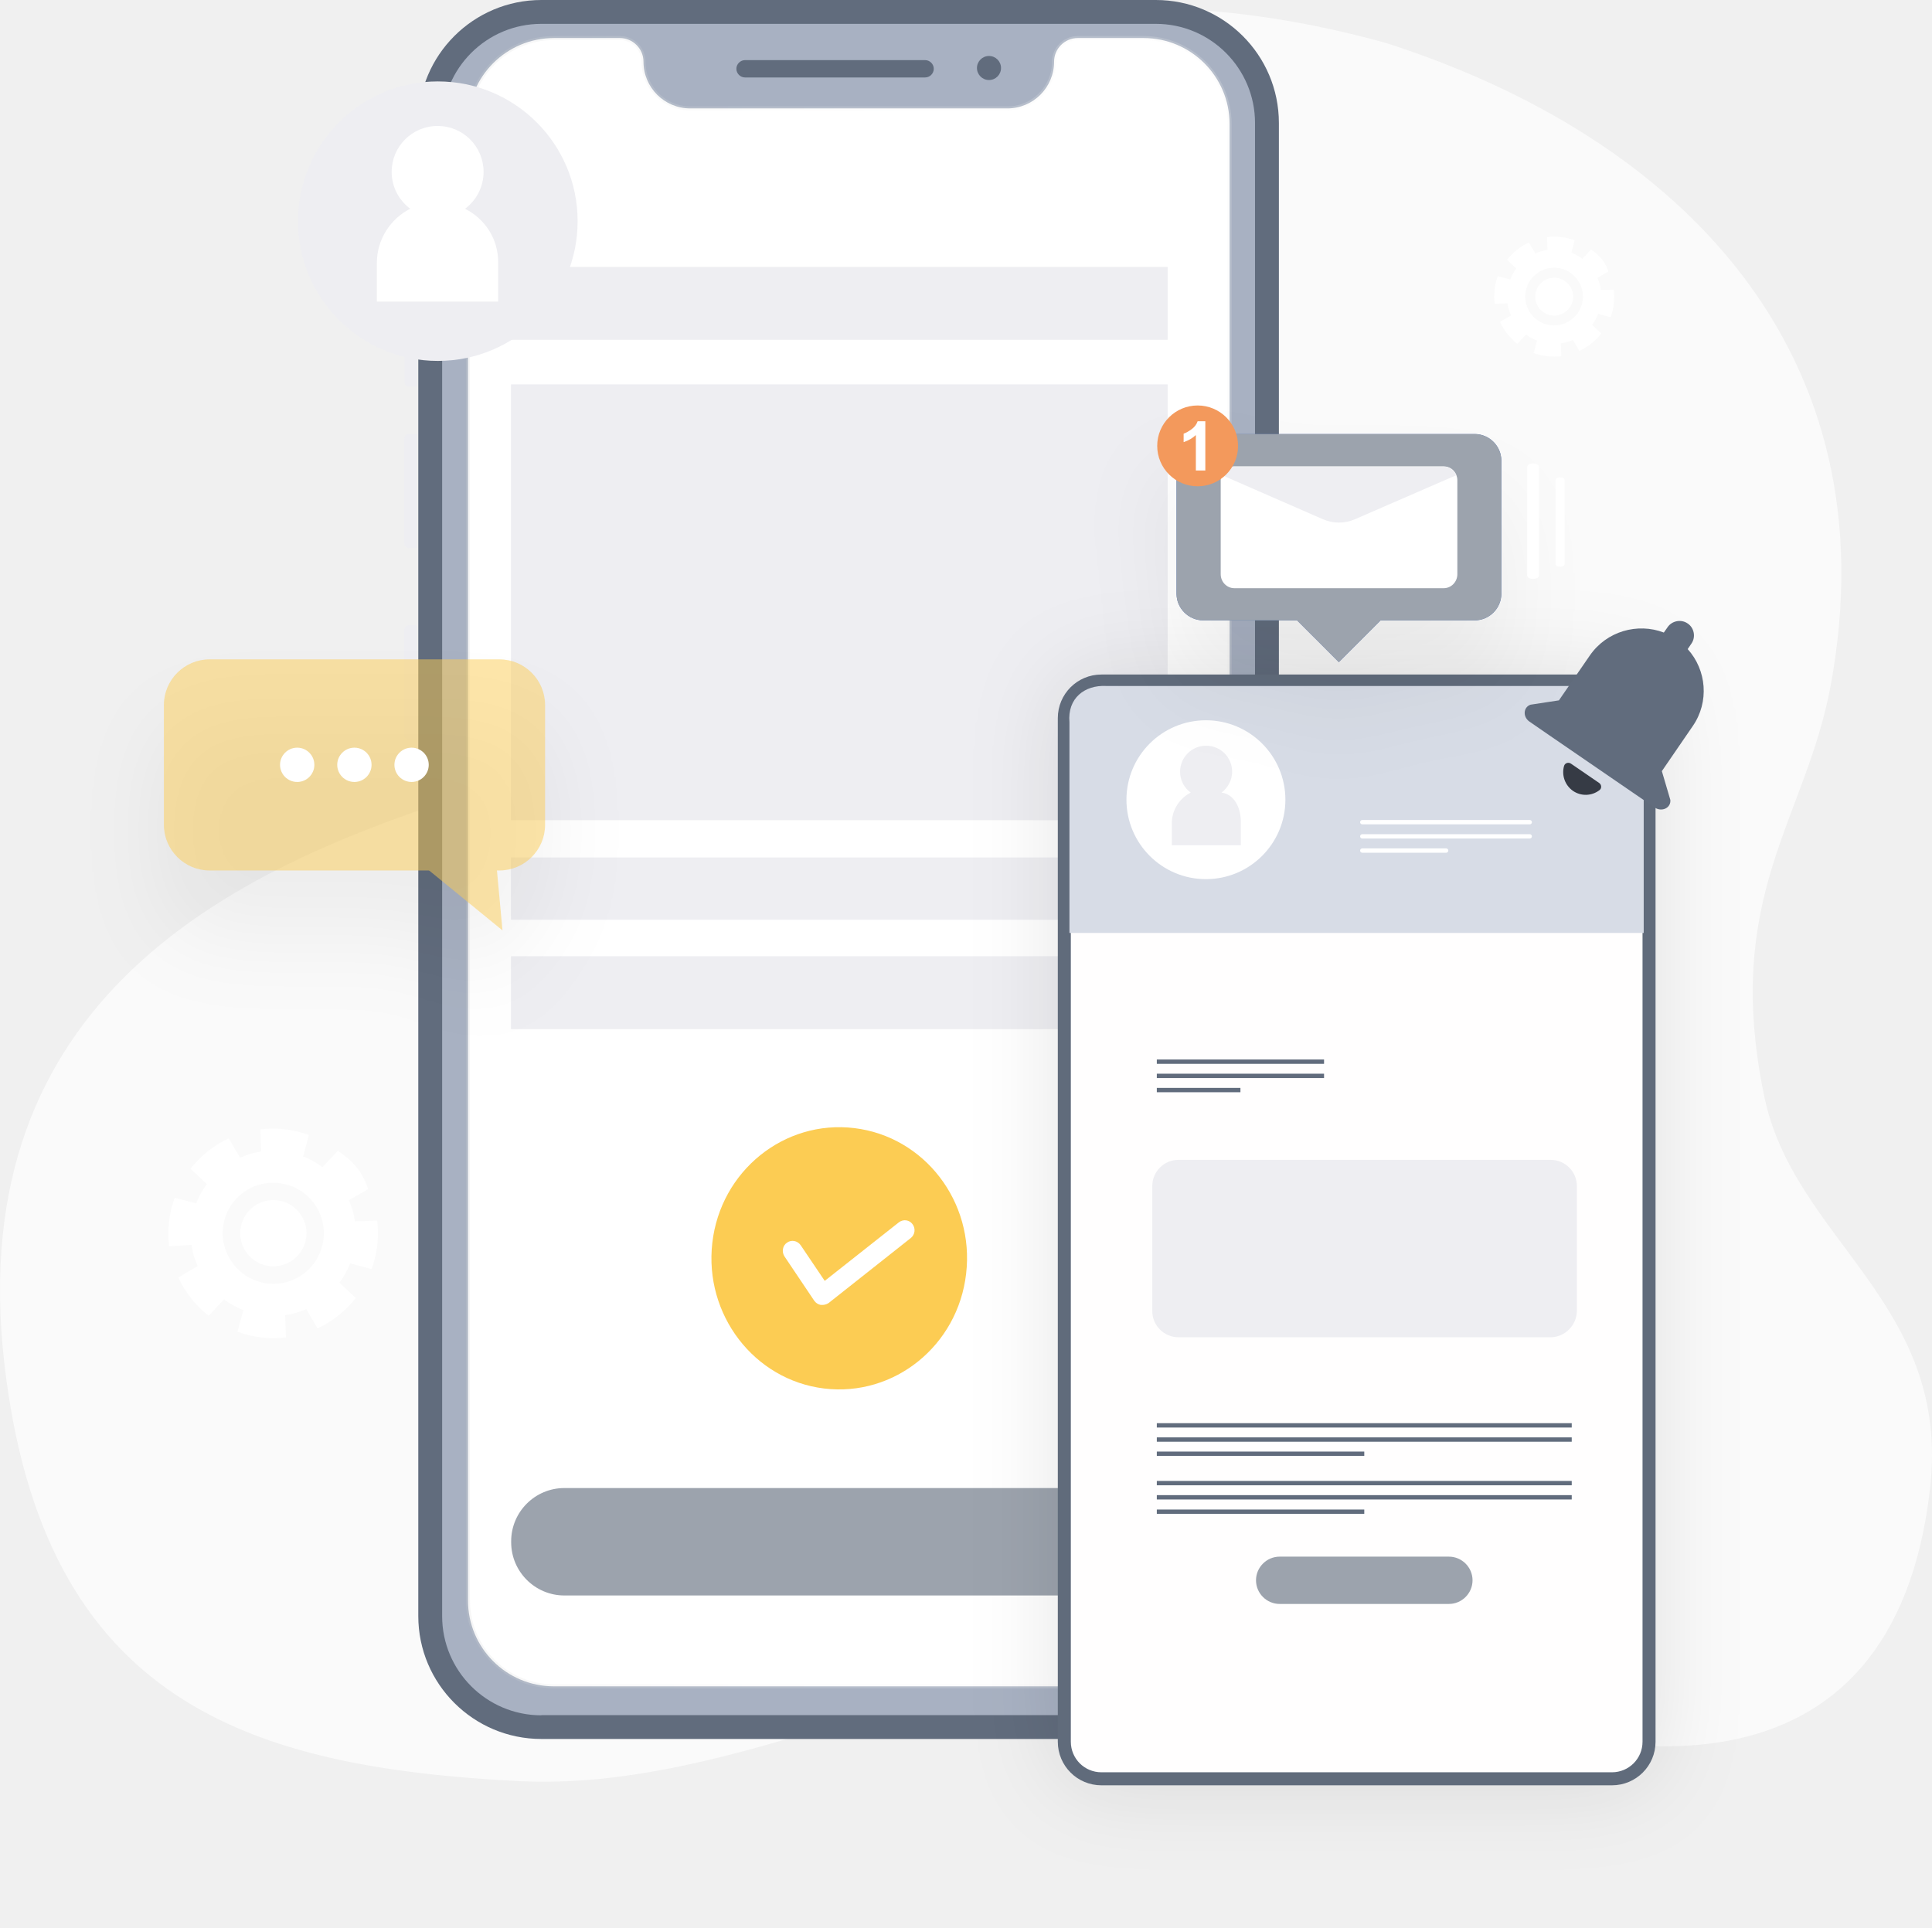
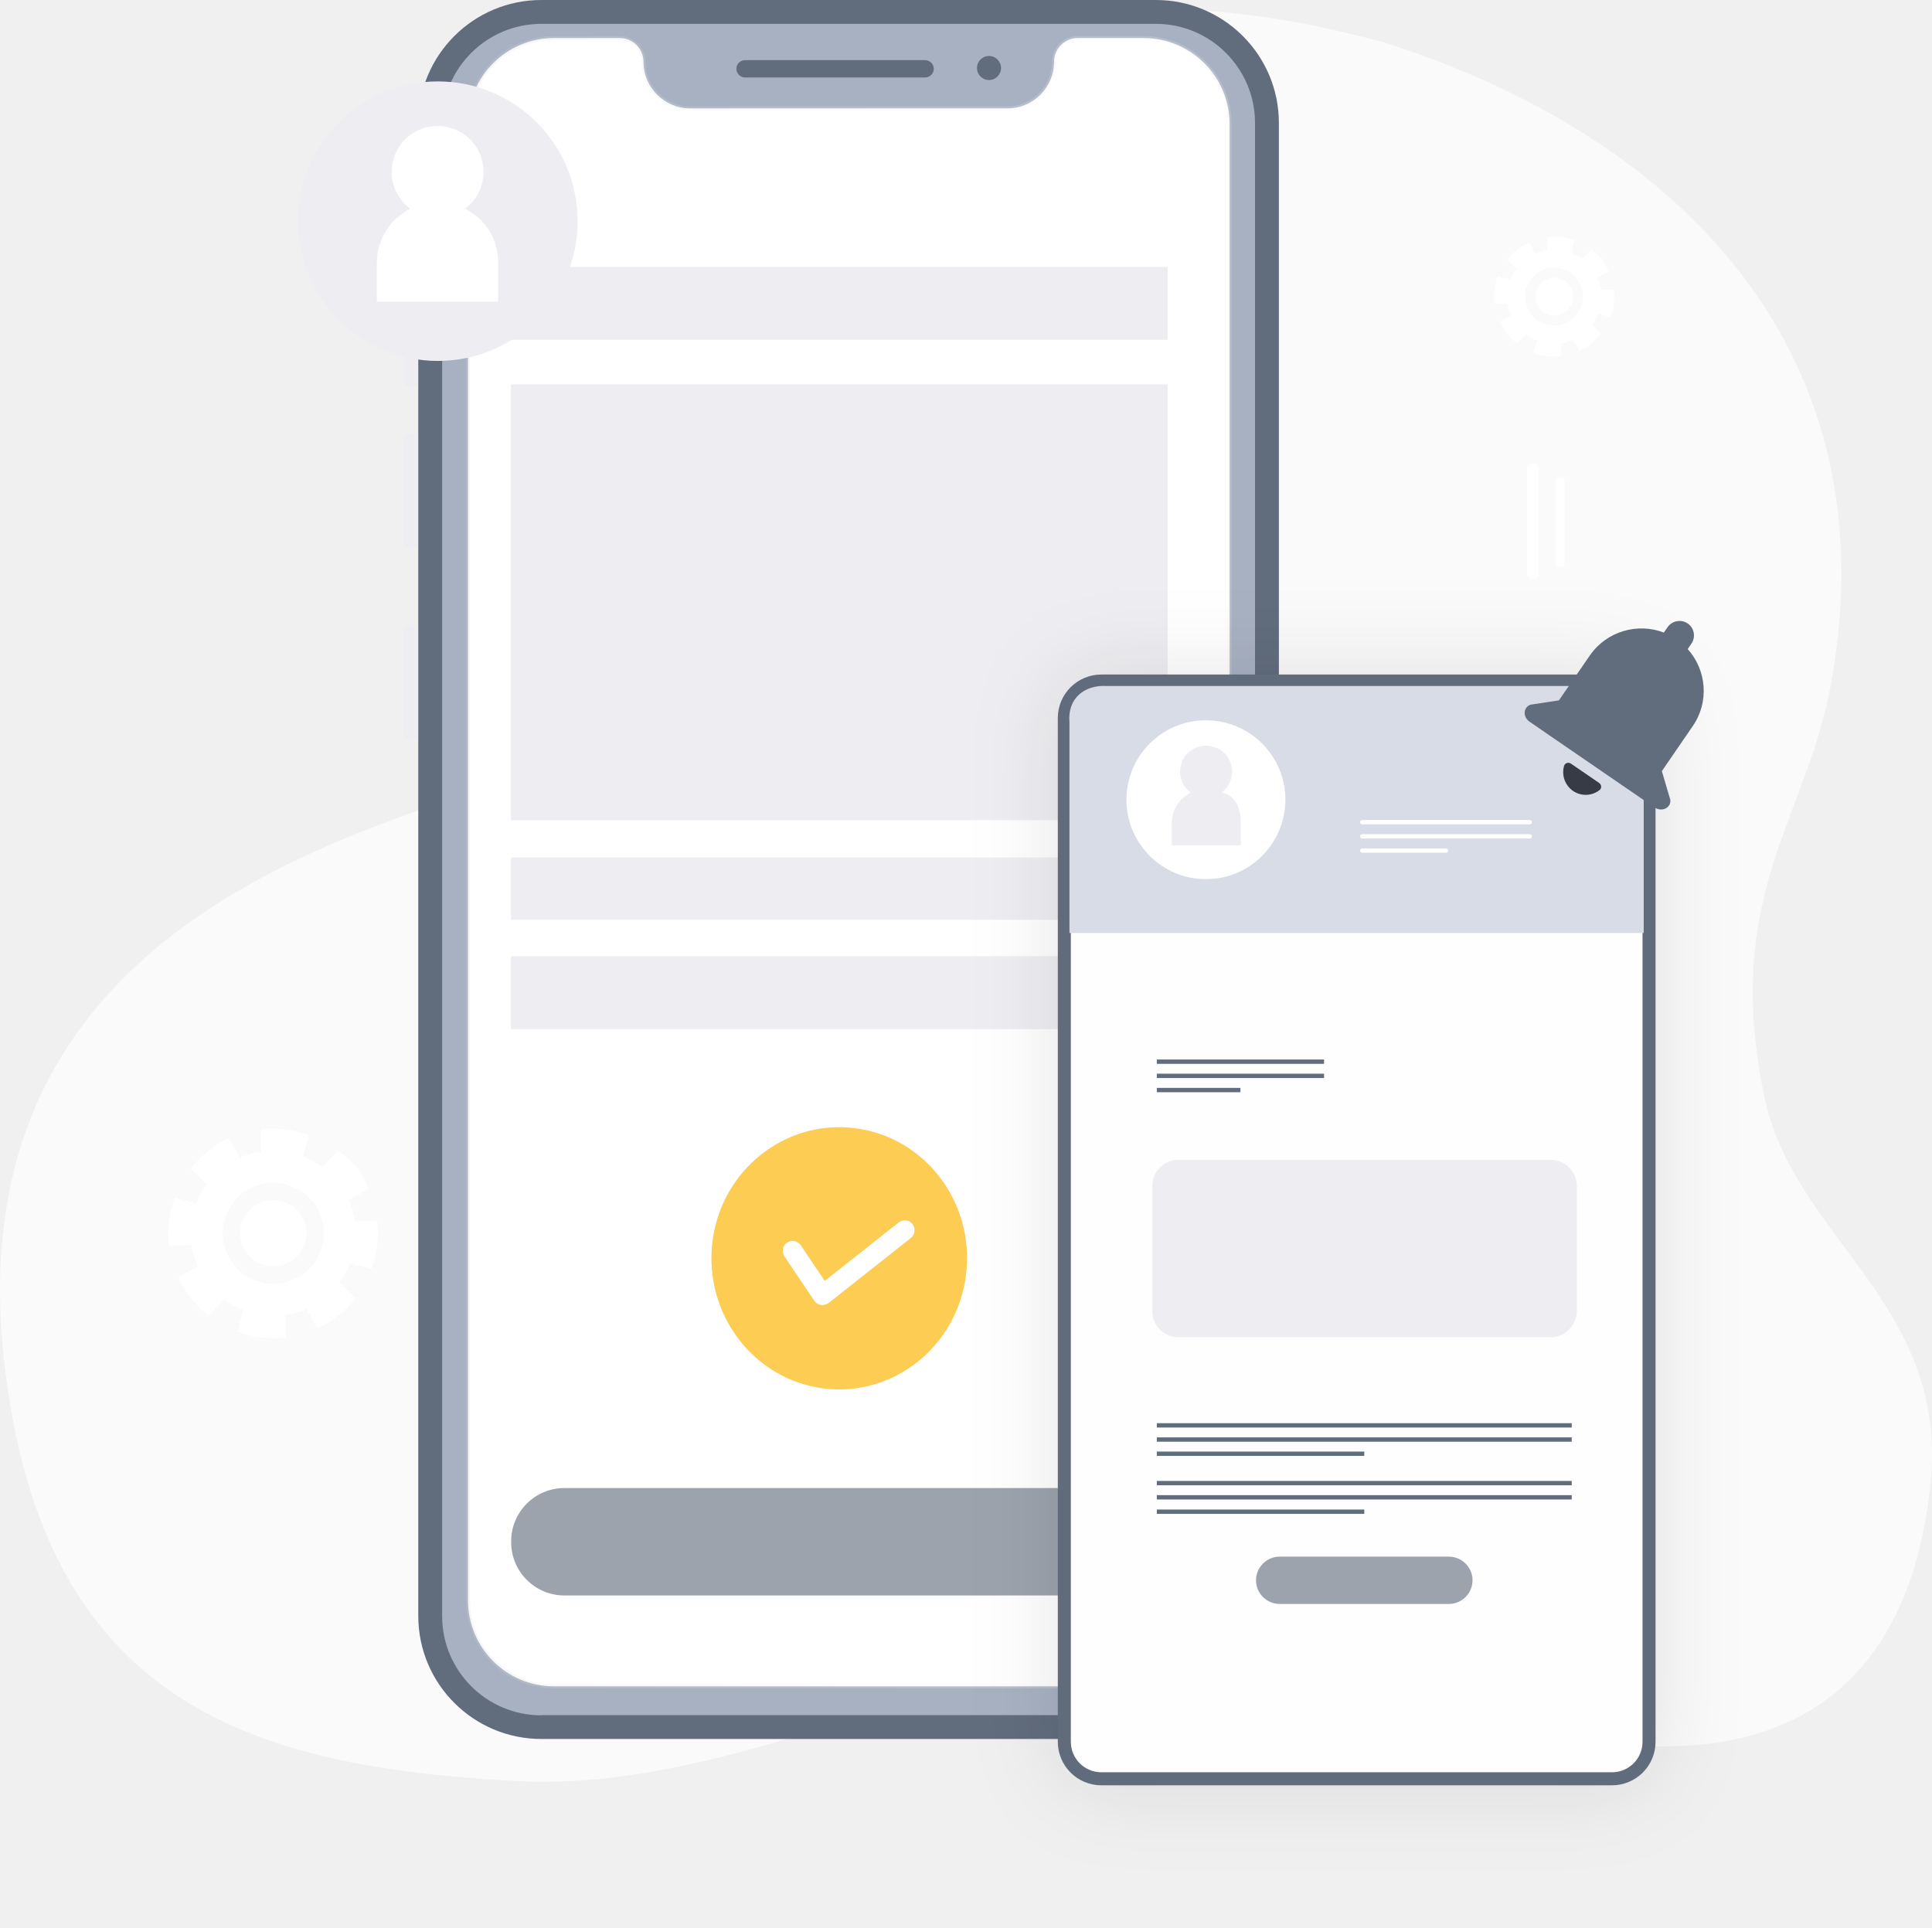
<svg xmlns="http://www.w3.org/2000/svg" width="445" height="444" viewBox="0 0 445 444" fill="none">
  <path d="M319.005 9.831C247.93 -9.72 189.833 7.484 172.258 58.747C154.644 110.165 169.129 162.562 105.316 183.716C53.014 200.568 -8.366 230.286 0.944 313.533C9.789 392.519 57.804 407.064 119.299 410.271C184.735 413.712 254.883 357.875 315.799 385.128C372.35 410.427 436.163 416.058 444.545 342.938C449.451 300.121 413.218 285.81 406.342 252.456C396.801 206.238 415.883 188.916 421.639 158.026C435.892 81.269 387.144 31.61 319.005 9.831Z" fill="#FAFAFA" />
  <path d="M266.269 400.568H124.688C109.062 400.568 96.344 387.9 96.344 372.235V28.333C96.344 12.668 109.062 0 124.688 0H266.223C281.849 0 294.567 12.668 294.567 28.333V372.235C294.567 387.9 281.894 400.568 266.269 400.568Z" fill="#616C7D" />
  <path d="M124.688 395.119C112.06 395.119 101.84 384.858 101.84 372.28V28.333C101.84 15.71 112.106 5.494 124.688 5.494H266.223C278.851 5.494 289.071 15.756 289.071 28.333V372.235C289.071 384.857 278.805 395.074 266.223 395.074H124.688V395.119Z" fill="#A8B1C2" />
  <path d="M283.211 28.56V368.648C283.211 379.591 274.354 388.445 263.407 388.445H127.595C116.648 388.445 107.791 379.591 107.791 368.648V28.56C107.791 17.617 116.648 8.763 127.595 8.763H142.766C145.764 8.763 148.216 11.215 148.216 14.212C148.216 20.16 153.031 24.973 158.981 24.973H232.021C237.971 24.973 242.786 20.16 242.786 14.212C242.786 11.215 245.238 8.763 248.236 8.763H263.407C274.309 8.763 283.211 17.617 283.211 28.56Z" fill="white" />
  <path d="M96.026 89.04H94.209C93.619 89.04 93.165 88.586 93.165 87.996V76.418C93.165 75.827 93.619 75.373 94.209 75.373H96.026V89.04Z" fill="#EEEEF2" />
  <path d="M95.981 126.227H94.164C93.573 126.227 93.119 125.773 93.119 125.183V101.027C93.119 100.437 93.573 99.983 94.164 99.983H95.981V126.227Z" fill="#EEEEF2" />
  <path d="M95.981 170.271H94.164C93.573 170.271 93.119 169.817 93.119 169.227V145.071C93.119 144.481 93.573 144.026 94.164 144.026H95.981V170.271Z" fill="#EEEEF2" />
  <path d="M227.796 18.435C229.326 18.435 230.567 17.195 230.567 15.665C230.567 14.135 229.326 12.895 227.796 12.895C226.266 12.895 225.025 14.135 225.025 15.665C225.025 17.195 226.266 18.435 227.796 18.435Z" fill="#616C7D" />
  <path d="M213.079 17.844H171.609C170.519 17.844 169.61 16.936 169.61 15.847C169.61 14.757 170.519 13.849 171.609 13.849H213.079C214.17 13.849 215.078 14.757 215.078 15.847C215.078 16.936 214.17 17.844 213.079 17.844Z" fill="#616C7D" />
  <path opacity="0.2" d="M283.211 28.56V368.648C283.211 379.591 274.354 388.445 263.407 388.445H127.595C116.648 388.445 107.791 379.591 107.791 368.648V28.56C107.791 17.617 116.648 8.763 127.595 8.763H142.766C145.764 8.763 148.216 11.215 148.216 14.212C148.216 20.16 153.031 24.973 158.981 24.973H232.021C237.971 24.973 242.786 20.16 242.786 14.212C242.786 11.215 245.238 8.763 248.236 8.763H263.407C274.309 8.763 283.211 17.617 283.211 28.56Z" stroke="url(#paint0_linear)" stroke-width="0.925" stroke-miterlimit="10" />
  <path d="M268.949 61.479H117.693V78.279H268.949V61.479Z" fill="#EEEEF2" />
  <path d="M268.949 88.541H117.693V188.933H268.949V88.541Z" fill="#EEEEF2" />
  <path d="M256.685 367.513H130.002C123.234 367.513 117.738 362.019 117.738 355.253V355.026C117.738 348.261 123.234 342.767 130.002 342.767H256.685C263.453 342.767 268.949 348.261 268.949 355.026V355.253C268.949 362.064 263.453 367.513 256.685 367.513Z" fill="#9CA3AD" />
  <path d="M268.949 197.514H117.693V211.862H268.949V197.514Z" fill="#EEEEF2" />
  <path d="M268.949 220.262H117.693V237.062H268.949V220.262Z" fill="#EEEEF2" />
  <path d="M222.527 293.411C220.619 309.984 205.948 321.789 189.823 319.837C173.698 317.884 162.161 302.81 164.069 286.282C165.976 269.709 180.648 257.904 196.773 259.856C212.943 261.808 224.48 276.838 222.527 293.411Z" fill="#FCCC53" />
  <path d="M189.142 300.585C189.096 300.585 189.096 300.585 189.051 300.585C188.46 300.494 187.915 300.131 187.552 299.631L180.693 289.415C180.012 288.371 180.239 286.918 181.284 286.237C182.283 285.51 183.691 285.783 184.418 286.827L189.959 295.045L207.038 281.56C208.037 280.788 209.445 280.97 210.172 281.969C210.944 282.968 210.763 284.42 209.763 285.192L190.822 300.176C190.323 300.494 189.732 300.63 189.142 300.585Z" fill="white" />
  <path d="M100.841 83.138C118.627 83.138 133.045 68.725 133.045 50.945C133.045 33.166 118.627 18.753 100.841 18.753C83.055 18.753 68.636 33.166 68.636 50.945C68.636 68.725 83.055 83.138 100.841 83.138Z" fill="#EEEEF2" />
  <path d="M107.109 48.084C109.698 46.178 111.379 43.09 111.379 39.594C111.379 33.736 106.655 29.014 100.795 29.014C94.936 29.014 90.212 33.736 90.212 39.594C90.212 43.09 91.893 46.132 94.482 48.084C89.939 50.4 86.805 55.122 86.805 60.571V69.471H114.74V60.571C114.831 55.077 111.697 50.4 107.109 48.084Z" fill="white" />
  <g filter="url(#filter0_d)">
    <path d="M379.825 165.412V401.204C379.825 405.926 376.009 409.74 371.285 409.74H253.687C248.963 409.74 245.147 405.926 245.147 401.204V165.412C245.147 160.69 248.963 156.876 253.687 156.876H371.285C376.009 156.876 379.825 160.69 379.825 165.412Z" fill="#FFFEFE" stroke="#606B7B" stroke-width="3" stroke-miterlimit="10" />
    <path d="M378.598 166.411V214.905H246.328V166.411C245.829 160.736 249.917 157.784 254.731 158.011H370.195C374.964 157.739 379.325 160.872 378.598 166.411Z" fill="#D7DCE6" />
    <path d="M277.761 202.509C287.87 202.509 296.066 194.316 296.066 184.21C296.066 174.104 287.87 165.912 277.761 165.912C267.651 165.912 259.455 174.104 259.455 184.21C259.455 194.316 267.651 202.509 277.761 202.509Z" fill="white" />
    <path d="M281.349 182.576C282.802 181.486 283.802 179.715 283.802 177.763C283.802 174.448 281.122 171.769 277.806 171.769C274.49 171.769 271.81 174.448 271.81 177.763C271.81 179.761 272.764 181.486 274.263 182.576C271.674 183.893 269.902 186.572 269.902 189.659V194.699H285.8V189.659C285.891 186.027 284.256 182.939 281.349 182.576Z" fill="#EEEEF2" />
    <path d="M313.781 189.387H352.344" stroke="white" stroke-miterlimit="10" stroke-linecap="round" stroke-linejoin="round" />
    <path d="M313.781 192.656H352.344" stroke="white" stroke-miterlimit="10" stroke-linecap="round" stroke-linejoin="round" />
    <path d="M313.781 195.925H333.085" stroke="white" stroke-miterlimit="10" stroke-linecap="round" stroke-linejoin="round" />
    <path d="M266.45 244.554H304.969" stroke="#616C7D" stroke-miterlimit="10" />
    <path d="M266.45 247.824H304.969" stroke="#616C7D" stroke-miterlimit="10" />
    <path d="M266.45 251.093H285.71" stroke="#616C7D" stroke-miterlimit="10" />
    <path d="M266.45 328.328H362.019" stroke="#616C7D" stroke-miterlimit="10" />
    <path d="M266.45 331.597H362.019" stroke="#616C7D" stroke-miterlimit="10" />
    <path d="M266.45 334.866H314.235" stroke="#616C7D" stroke-miterlimit="10" />
    <path d="M266.45 341.632H362.019" stroke="#616C7D" stroke-miterlimit="10" />
    <path d="M266.45 344.901H362.019" stroke="#616C7D" stroke-miterlimit="10" />
    <path d="M266.45 348.215H314.235" stroke="#616C7D" stroke-miterlimit="10" />
    <path d="M357.113 308.031H271.447C268.131 308.031 265.406 305.352 265.406 301.992V273.205C265.406 269.891 268.086 267.166 271.447 267.166H357.159C360.475 267.166 363.2 269.845 363.2 273.205V301.992C363.155 305.307 360.429 308.031 357.113 308.031Z" fill="#EEEEF2" />
    <path d="M333.721 369.465H294.749C291.751 369.465 289.298 367.013 289.298 364.016C289.298 361.02 291.751 358.568 294.749 358.568H333.721C336.719 358.568 339.172 361.02 339.172 364.016C339.172 367.013 336.719 369.465 333.721 369.465Z" fill="#9CA3AD" />
  </g>
  <path d="M44.109 286.784C44.337 288.464 44.836 290.099 45.517 291.642L41.066 294.276C42.656 297.727 45.063 300.724 48.061 303.085L51.604 299.316C52.967 300.315 54.42 301.178 56.055 301.768L54.693 306.762C56.419 307.398 58.281 307.852 60.189 308.079C62.097 308.306 64.004 308.261 65.867 308.079L65.685 302.948C67.366 302.721 69.001 302.222 70.545 301.541L73.134 305.991C76.586 304.401 79.584 301.995 81.946 298.998L78.176 295.456C79.175 294.094 80.038 292.641 80.629 291.007L85.58 292.323C86.216 290.598 86.67 288.736 86.897 286.829C87.124 284.922 87.079 283.015 86.897 281.154L81.764 281.335C81.537 279.655 81.038 277.975 80.356 276.477L84.808 273.889C83.672 270.62 81.992 267.85 77.813 265.08L74.27 268.849C72.907 267.85 71.454 266.987 69.818 266.397L71.136 261.448C69.41 260.812 67.547 260.358 65.639 260.131C63.732 259.904 61.824 259.949 59.962 260.131L60.143 265.262C58.463 265.489 56.782 265.988 55.283 266.669L52.694 262.22C49.242 263.809 46.244 266.215 43.882 269.212L47.652 272.754C46.653 274.116 45.79 275.569 45.2 277.203L40.248 275.887C39.613 277.612 39.158 279.474 38.931 281.381C38.704 283.288 38.749 285.195 38.931 287.056L44.109 286.784ZM51.377 282.743C52.104 276.341 57.872 271.755 64.277 272.527C70.681 273.253 75.269 279.02 74.497 285.422C73.77 291.824 68.001 296.41 61.597 295.638C55.238 294.866 50.65 289.1 51.377 282.743Z" fill="white" />
  <path d="M62.96 291.688C67.174 291.688 70.591 288.273 70.591 284.06C70.591 279.847 67.174 276.432 62.96 276.432C58.745 276.432 55.329 279.847 55.329 284.06C55.329 288.273 58.745 291.688 62.96 291.688Z" fill="white" />
  <path d="M347.211 69.879C347.348 70.833 347.62 71.786 348.029 72.649L345.485 74.147C346.394 76.1 347.756 77.825 349.483 79.187L351.481 77.053C352.253 77.644 353.116 78.098 354.025 78.461L353.253 81.321C354.252 81.685 355.297 81.957 356.387 82.048C357.477 82.184 358.567 82.184 359.612 82.048L359.521 79.097C360.475 78.96 361.429 78.688 362.292 78.279L363.791 80.822C365.744 79.914 367.47 78.552 368.832 76.826L366.698 74.828C367.288 74.056 367.742 73.194 368.106 72.286L370.967 73.058C371.331 72.059 371.603 71.014 371.694 69.925C371.83 68.835 371.83 67.745 371.694 66.701L368.742 66.792C368.605 65.838 368.333 64.885 367.924 64.022L370.468 62.523C369.832 60.662 368.832 59.073 366.47 57.483L364.472 59.617C363.7 59.027 362.837 58.573 361.928 58.21L362.7 55.349C361.701 54.986 360.656 54.714 359.566 54.623C358.476 54.487 357.386 54.487 356.341 54.623L356.432 57.574C355.478 57.711 354.524 57.983 353.661 58.392L352.162 55.849C350.209 56.757 348.483 58.119 347.121 59.845L349.255 61.842C348.665 62.614 348.211 63.477 347.847 64.385L344.986 63.613C344.622 64.612 344.35 65.656 344.259 66.746C344.123 67.836 344.123 68.926 344.259 69.97L347.211 69.879ZM351.345 67.564C351.754 63.931 355.069 61.297 358.703 61.706C362.337 62.115 364.972 65.429 364.563 69.062C364.154 72.694 360.838 75.328 357.204 74.919C353.571 74.51 350.936 71.241 351.345 67.564Z" fill="white" />
  <path d="M357.976 72.694C360.385 72.694 362.337 70.743 362.337 68.335C362.337 65.928 360.385 63.977 357.976 63.977C355.568 63.977 353.616 65.928 353.616 68.335C353.616 70.743 355.568 72.694 357.976 72.694Z" fill="white" />
-   <g filter="url(#filter1_d)">
-     <path d="M277.17 99.983H339.671C343.033 99.983 345.803 102.753 345.803 106.113V136.762C345.803 140.122 343.033 142.891 339.671 142.891H318.005L308.375 152.517L298.746 142.891H277.125C273.764 142.891 270.993 140.122 270.993 136.762V106.113C271.038 102.753 273.764 99.983 277.17 99.983Z" fill="#4B6FB5" />
-     <path d="M277.17 99.983H339.671C343.033 99.983 345.803 102.753 345.803 106.113V136.762C345.803 140.122 343.033 142.891 339.671 142.891H318.005L308.375 152.517L298.746 142.891H277.125C273.764 142.891 270.993 140.122 270.993 136.762V106.113C271.038 102.753 273.764 99.983 277.17 99.983Z" fill="#9CA3AD" />
-     <path d="M281.167 110.608V132.266C281.167 134.037 282.576 135.49 284.302 135.49H332.54C334.266 135.49 335.674 134.037 335.674 132.266V110.608C335.674 110.199 335.583 109.791 335.447 109.427C334.993 108.247 333.857 107.43 332.54 107.43H284.302C282.984 107.43 281.849 108.247 281.395 109.427C281.258 109.791 281.167 110.199 281.167 110.608Z" fill="white" />
-     <path d="M281.395 109.427L304.696 119.598C307.058 120.643 309.738 120.643 312.1 119.598L335.402 109.473C334.948 108.292 333.812 107.475 332.495 107.475H284.302C282.985 107.43 281.849 108.247 281.395 109.427Z" fill="#EEEEF2" />
-     <path d="M275.853 112.016C280.996 112.016 285.165 107.848 285.165 102.707C285.165 97.567 280.996 93.399 275.853 93.399C270.71 93.399 266.542 97.567 266.542 102.707C266.542 107.848 270.71 112.016 275.853 112.016Z" fill="#F3995C" />
-     <path d="M277.625 108.383H275.444V100.21C274.672 100.937 273.718 101.481 272.628 101.845V99.892C273.173 99.711 273.809 99.347 274.491 98.848C275.172 98.349 275.626 97.713 275.853 97.032H277.625V108.383Z" fill="white" />
-   </g>
  <path d="M354.479 132.539C354.479 132.993 353.888 133.356 353.116 133.356C352.344 133.356 351.754 132.993 351.754 132.539V107.566C351.754 107.112 352.344 106.748 353.116 106.748C353.888 106.748 354.479 107.112 354.479 107.566V132.539Z" fill="white" />
  <path d="M360.384 129.905C360.384 130.223 359.93 130.541 359.339 130.541C358.749 130.541 358.294 130.269 358.294 129.905V110.608C358.294 110.29 358.749 109.972 359.339 109.972C359.93 109.972 360.384 110.245 360.384 110.608V129.905Z" fill="white" />
  <path d="M368.333 180.351L361.837 175.901C361.247 175.493 360.429 175.765 360.248 176.446C359.657 178.535 360.429 180.85 362.292 182.167C364.199 183.484 366.652 183.348 368.378 182.031C368.969 181.622 368.923 180.76 368.333 180.351Z" fill="#363B45" />
  <path d="M384.73 184.256L382.777 177.627L389.908 167.229C393.724 161.689 393.088 154.334 388.727 149.521L389.59 148.249C390.635 146.751 390.226 144.617 388.727 143.618C387.229 142.573 385.094 142.982 384.094 144.481L383.231 145.706C377.19 143.391 370.059 145.389 366.198 150.974L359.067 161.326L352.526 162.325C350.845 162.915 350.709 165.14 352.299 166.23L356.841 169.363L376.1 182.576L381.142 186.027C382.823 187.116 384.912 186.072 384.73 184.256Z" fill="#616C7D" />
-   <g filter="url(#filter2_d)">
-     <g opacity="0.5">
-       <path d="M37.749 189.977C37.749 195.789 42.473 200.511 48.287 200.511H115.013C120.827 200.511 125.551 195.789 125.551 189.977V162.416C125.551 156.604 120.827 151.882 115.013 151.882H48.287C42.473 151.882 37.749 156.604 37.749 162.416V189.977Z" fill="#FCCC53" />
-       <path d="M96.344 198.468L114.286 198.604L115.739 214.314L96.344 198.468Z" fill="#FCCC53" />
-     </g>
-     <path d="M90.848 176.174C90.848 178.353 92.62 180.124 94.8 180.124C96.98 180.124 98.751 178.353 98.751 176.174C98.751 173.994 96.98 172.223 94.8 172.223C92.62 172.223 90.848 173.994 90.848 176.174Z" fill="white" />
-     <path d="M77.675 176.174C77.675 178.353 79.447 180.124 81.627 180.124C83.808 180.124 85.579 178.353 85.579 176.174C85.579 173.994 83.808 172.223 81.627 172.223C79.447 172.223 77.675 173.994 77.675 176.174Z" fill="white" />
-     <path d="M64.503 176.174C64.503 178.353 66.275 180.124 68.455 180.124C70.635 180.124 72.406 178.353 72.406 176.174C72.406 173.994 70.635 172.223 68.455 172.223C66.275 172.223 64.503 173.994 64.503 176.174Z" fill="white" />
-   </g>
  <defs>
    <filter id="filter0_d" x="223.647" y="135.376" width="177.677" height="295.864" filterUnits="userSpaceOnUse" color-interpolation-filters="sRGB">
      <feFlood flood-opacity="0" result="BackgroundImageFix" />
      <feColorMatrix in="SourceAlpha" type="matrix" values="0 0 0 0 0 0 0 0 0 0 0 0 0 0 0 0 0 0 127 0" />
      <feOffset />
      <feGaussianBlur stdDeviation="10" />
      <feColorMatrix type="matrix" values="0 0 0 0 0 0 0 0 0 0 0 0 0 0 0 0 0 0 0.1 0" />
-       <feBlend mode="normal" in2="BackgroundImageFix" result="effect1_dropShadow" />
-       <feBlend mode="normal" in="SourceGraphic" in2="effect1_dropShadow" result="shape" />
-     </filter>
-     <filter id="filter1_d" x="246.542" y="88.399" width="119.262" height="99.118" filterUnits="userSpaceOnUse" color-interpolation-filters="sRGB">
-       <feFlood flood-opacity="0" result="BackgroundImageFix" />
-       <feColorMatrix in="SourceAlpha" type="matrix" values="0 0 0 0 0 0 0 0 0 0 0 0 0 0 0 0 0 0 127 0" />
-       <feOffset dy="15" />
-       <feGaussianBlur stdDeviation="10" />
-       <feColorMatrix type="matrix" values="0 0 0 0 0 0 0 0 0 0 0 0 0 0 0 0 0 0 0.05 0" />
-       <feBlend mode="normal" in2="BackgroundImageFix" result="effect1_dropShadow" />
-       <feBlend mode="normal" in="SourceGraphic" in2="effect1_dropShadow" result="shape" />
-     </filter>
-     <filter id="filter2_d" x="17.749" y="146.882" width="127.801" height="102.433" filterUnits="userSpaceOnUse" color-interpolation-filters="sRGB">
-       <feFlood flood-opacity="0" result="BackgroundImageFix" />
-       <feColorMatrix in="SourceAlpha" type="matrix" values="0 0 0 0 0 0 0 0 0 0 0 0 0 0 0 0 0 0 127 0" />
-       <feOffset dy="15" />
-       <feGaussianBlur stdDeviation="10" />
-       <feColorMatrix type="matrix" values="0 0 0 0 0 0 0 0 0 0 0 0 0 0 0 0 0 0 0.05 0" />
      <feBlend mode="normal" in2="BackgroundImageFix" result="effect1_dropShadow" />
      <feBlend mode="normal" in="SourceGraphic" in2="effect1_dropShadow" result="shape" />
    </filter>
    <linearGradient id="paint0_linear" x1="107.535" y1="198.597" x2="283.399" y2="198.597" gradientUnits="userSpaceOnUse">
      <stop stop-color="#D1D3D4" />
      <stop offset="0.155" stop-color="#DDDEDF" />
      <stop offset="0.422" stop-color="#ECEDED" />
      <stop offset="0.618" stop-color="#F1F2F2" />
    </linearGradient>
  </defs>
</svg>
